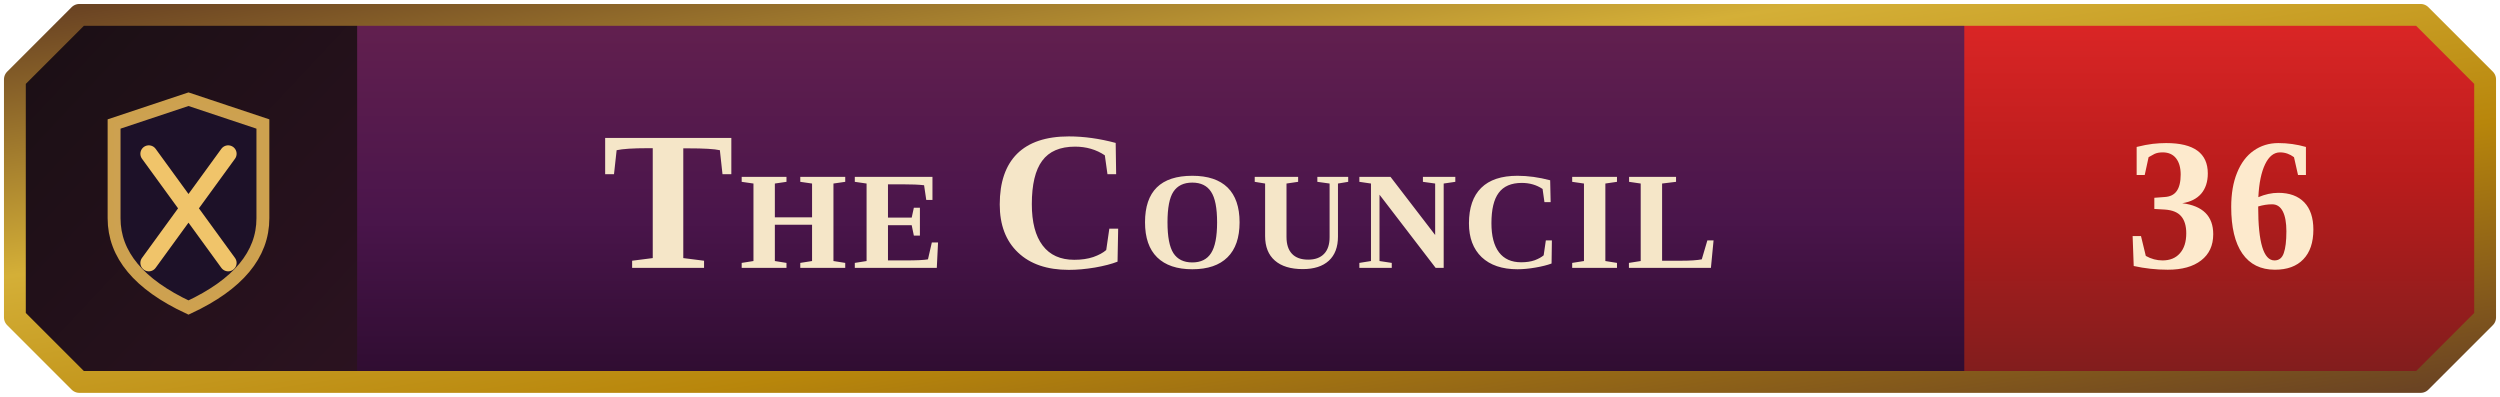
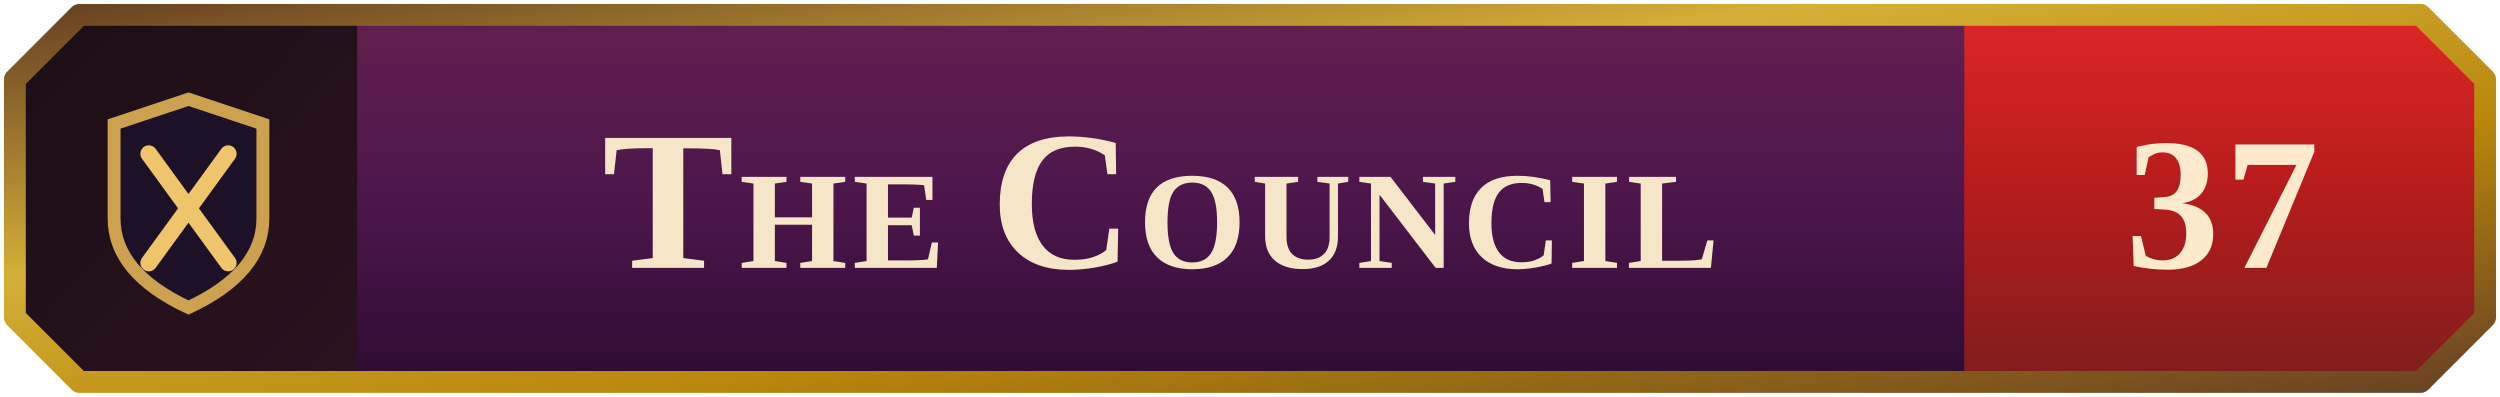
- <svg xmlns="http://www.w3.org/2000/svg" width="126" height="20" viewBox="0 0 252 40" role="img" aria-label="The Council: 36">
+ <svg xmlns="http://www.w3.org/2000/svg" width="126" height="20" viewBox="0 0 252 40" role="img" aria-label="The Council: 37">
  <defs>
    <linearGradient id="mcPlum" x1="0" y1="0" x2="0" y2="1">
      <stop offset="0%" stop-color="#63204f" />
      <stop offset="55%" stop-color="#4a154b" />
      <stop offset="100%" stop-color="#2e0c30" />
    </linearGradient>
    <linearGradient id="mcCap" x1="0" y1="0" x2="1" y2="1">
      <stop offset="0%" stop-color="#1a0f14" />
      <stop offset="100%" stop-color="#2b1220" />
    </linearGradient>
    <linearGradient id="mcBronze" x1="0" y1="0" x2="1" y2="1">
      <stop offset="0%" stop-color="#6b4423" />
      <stop offset="35%" stop-color="#d4af37" />
      <stop offset="65%" stop-color="#b8860b" />
      <stop offset="100%" stop-color="#6b4423" />
    </linearGradient>
    <linearGradient id="mcCount" x1="0" y1="0" x2="0" y2="1">
      <stop offset="0%" stop-color="#dc2626" />
      <stop offset="45%" stop-color="#b91c1c" />
      <stop offset="100%" stop-color="#7f1d1d" />
    </linearGradient>
  </defs>
  <path d="M 8 1.5 L 244 1.5 L 250.5 8 L 250.5 32 L 244 38.5 L 8 38.5 L 1.5 32 L 1.5 8 Z" fill="url(#mcPlum)" />
  <path d="M 8 1.5 L 36 1.5 L 36 38.5 L 8 38.5 L 1.5 32 L 1.5 8 Z" fill="url(#mcCap)" />
  <path d="M 198 1.5 L 244 1.5 L 250.5 8 L 250.5 32 L 244 38.5 L 198 38.5 Z" fill="url(#mcCount)" />
  <path d="M 8 1.5 L 244 1.5 L 250.5 8 L 250.5 32 L 244 38.5 L 8 38.5 L 1.5 32 L 1.5 8 Z" fill="none" stroke="url(#mcBronze)" stroke-width="2.2" stroke-linejoin="round" />
  <line x1="36" y1="3" x2="36" y2="37" stroke="url(#mcBronze)" stroke-width="1.4" />
  <line x1="198" y1="3" x2="198" y2="37" stroke="url(#mcBronze)" stroke-width="1.4" />
  <path d="M 19 10 L 26.5 12.5 L 26.5 22 Q 26.5 27.5 19 31 Q 11.5 27.5 11.5 22 L 11.5 12.5 Z" fill="#1d1128" stroke="#e0b055" stroke-opacity="0.9" stroke-width="1.3" />
  <path d="M 15 15.5 L 23 26.5 M 23 15.5 L 15 26.5" stroke="#f0c46a" stroke-width="1.7" stroke-linecap="round" />
  <text x="117" y="27" text-anchor="middle" fill="#f5e6c8" font-family="Cinzel, Georgia, 'Times New Roman', serif" font-size="20" font-weight="700" letter-spacing="0.5" style="font-variant: small-caps">The Council</text>
-   <text x="224" y="27" text-anchor="middle" fill="#fdeacd" font-family="Cinzel, Georgia, 'Times New Roman', serif" font-size="19" font-weight="700" letter-spacing="0.5">36</text>
+   <text x="224" y="27" text-anchor="middle" fill="#fdeacd" font-family="Cinzel, Georgia, 'Times New Roman', serif" font-size="19" font-weight="700" letter-spacing="0.5">37</text>
</svg>
